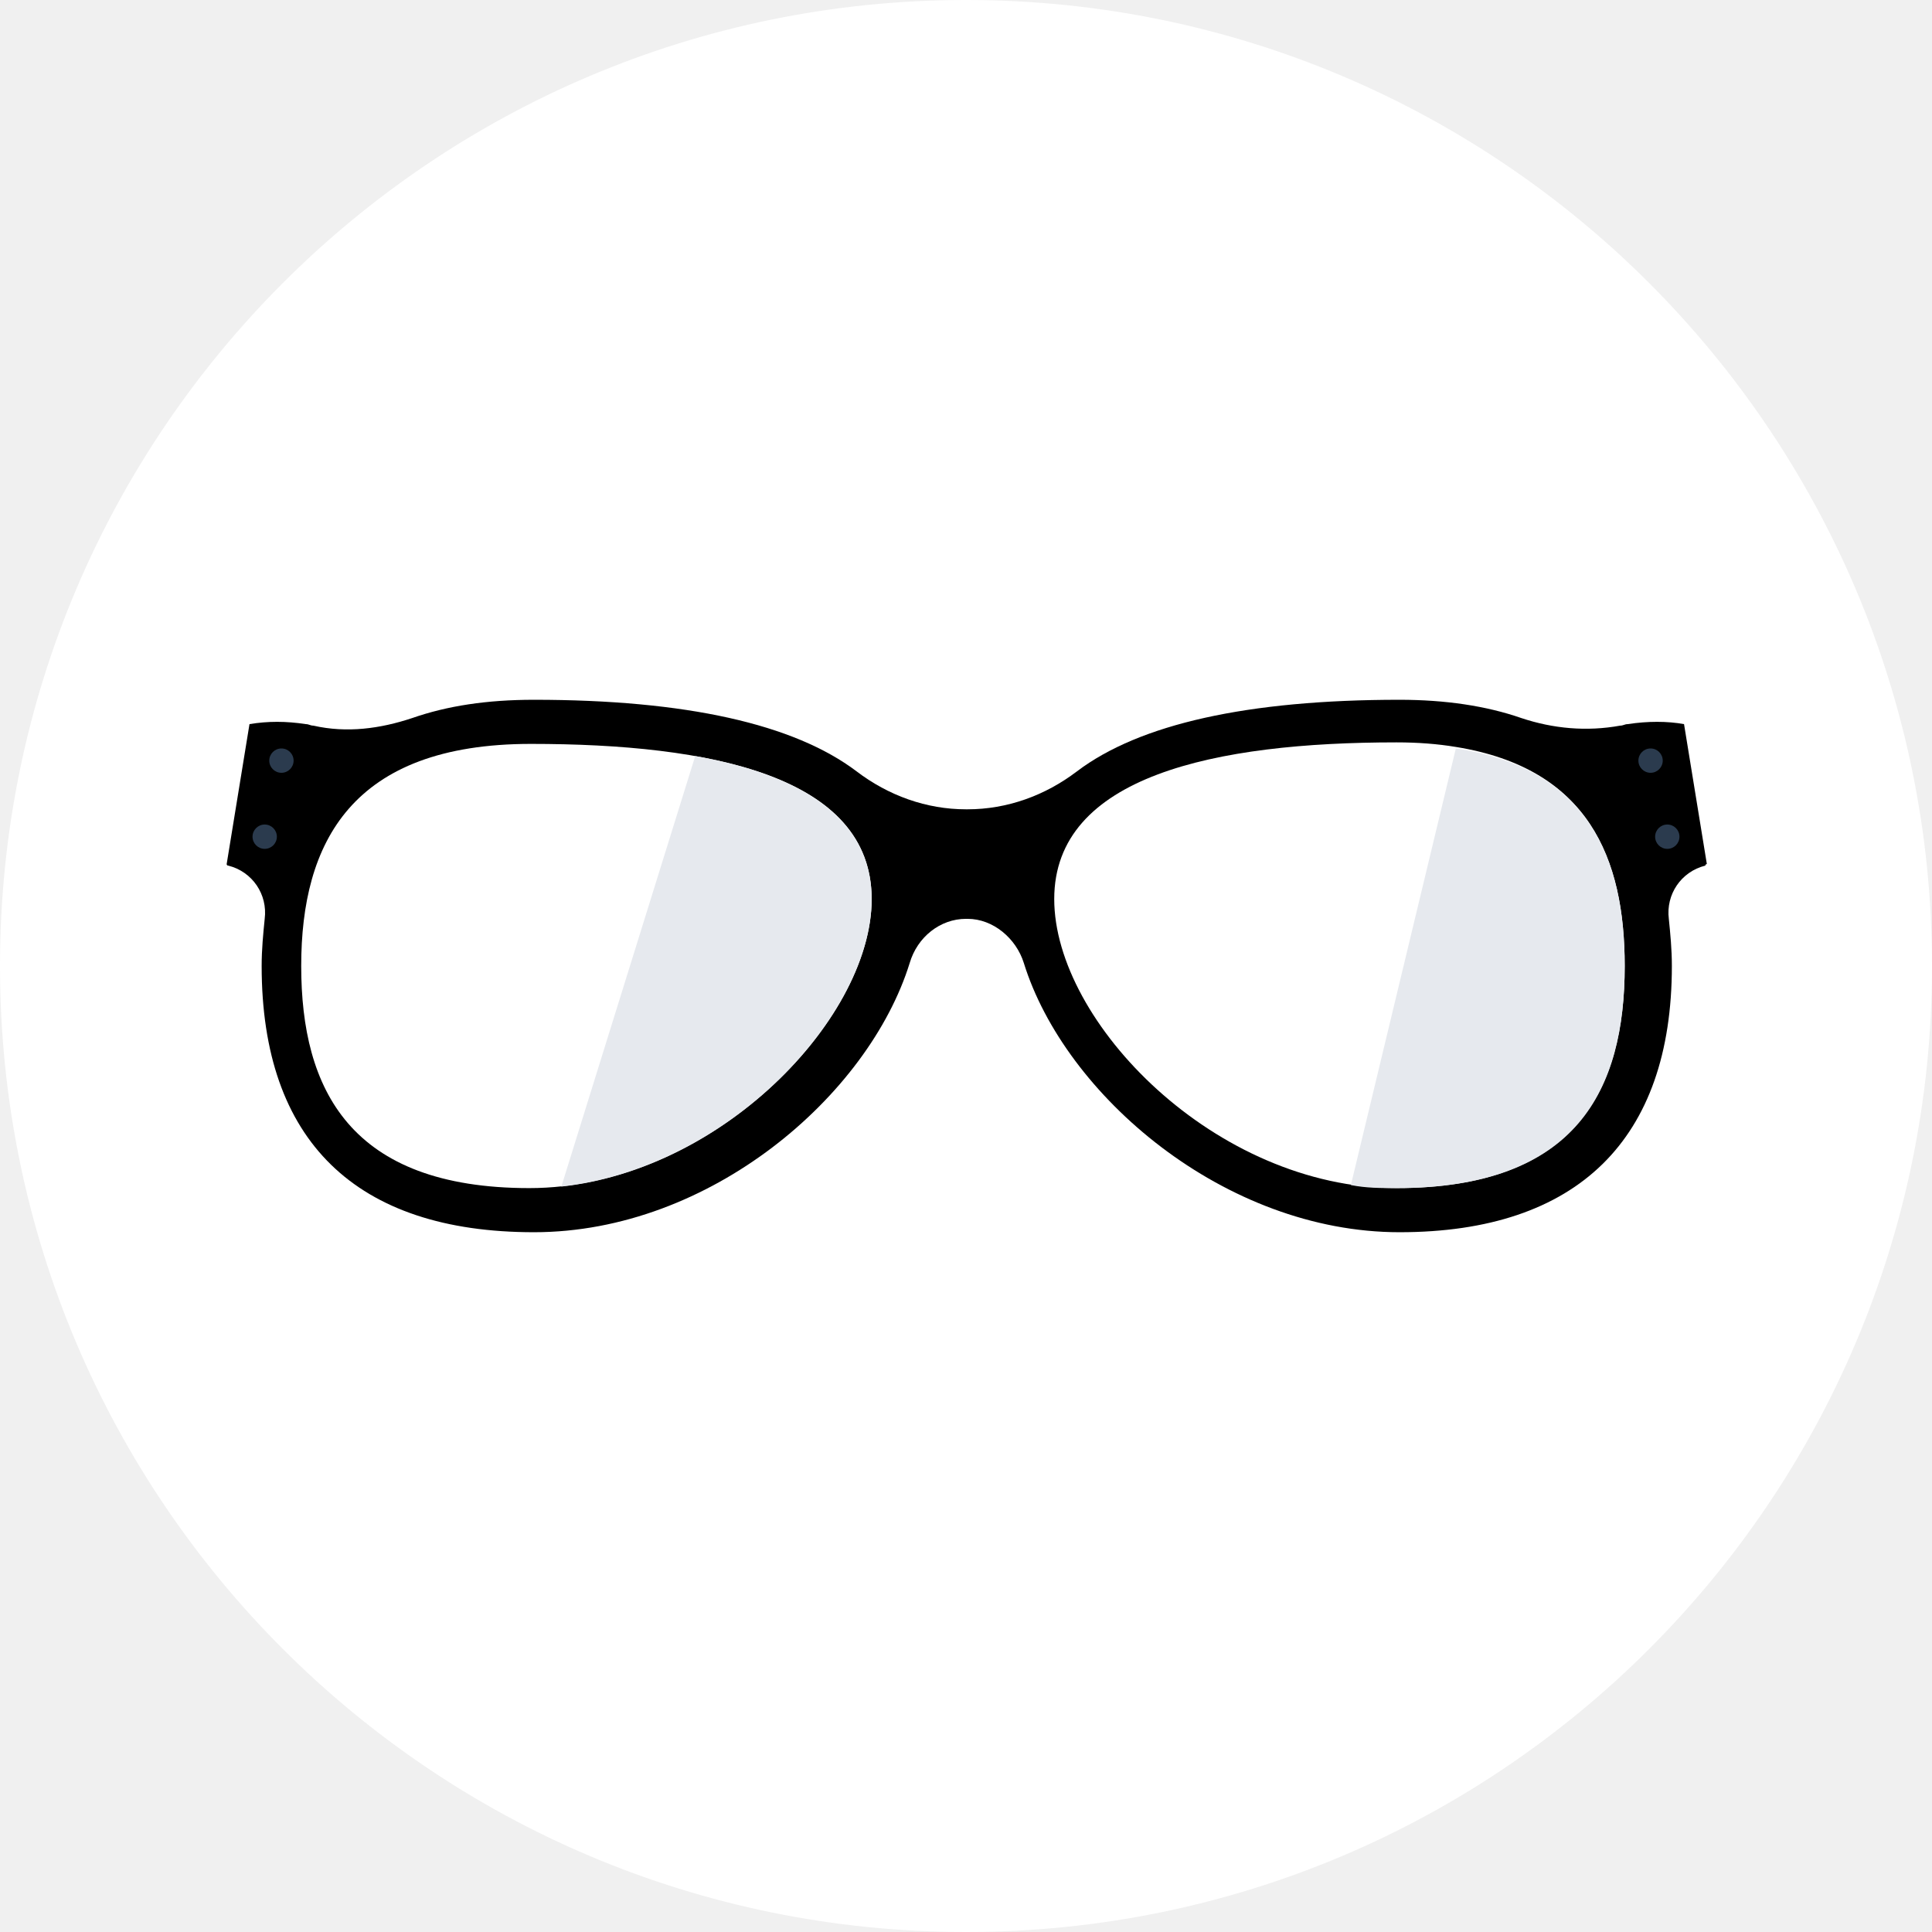
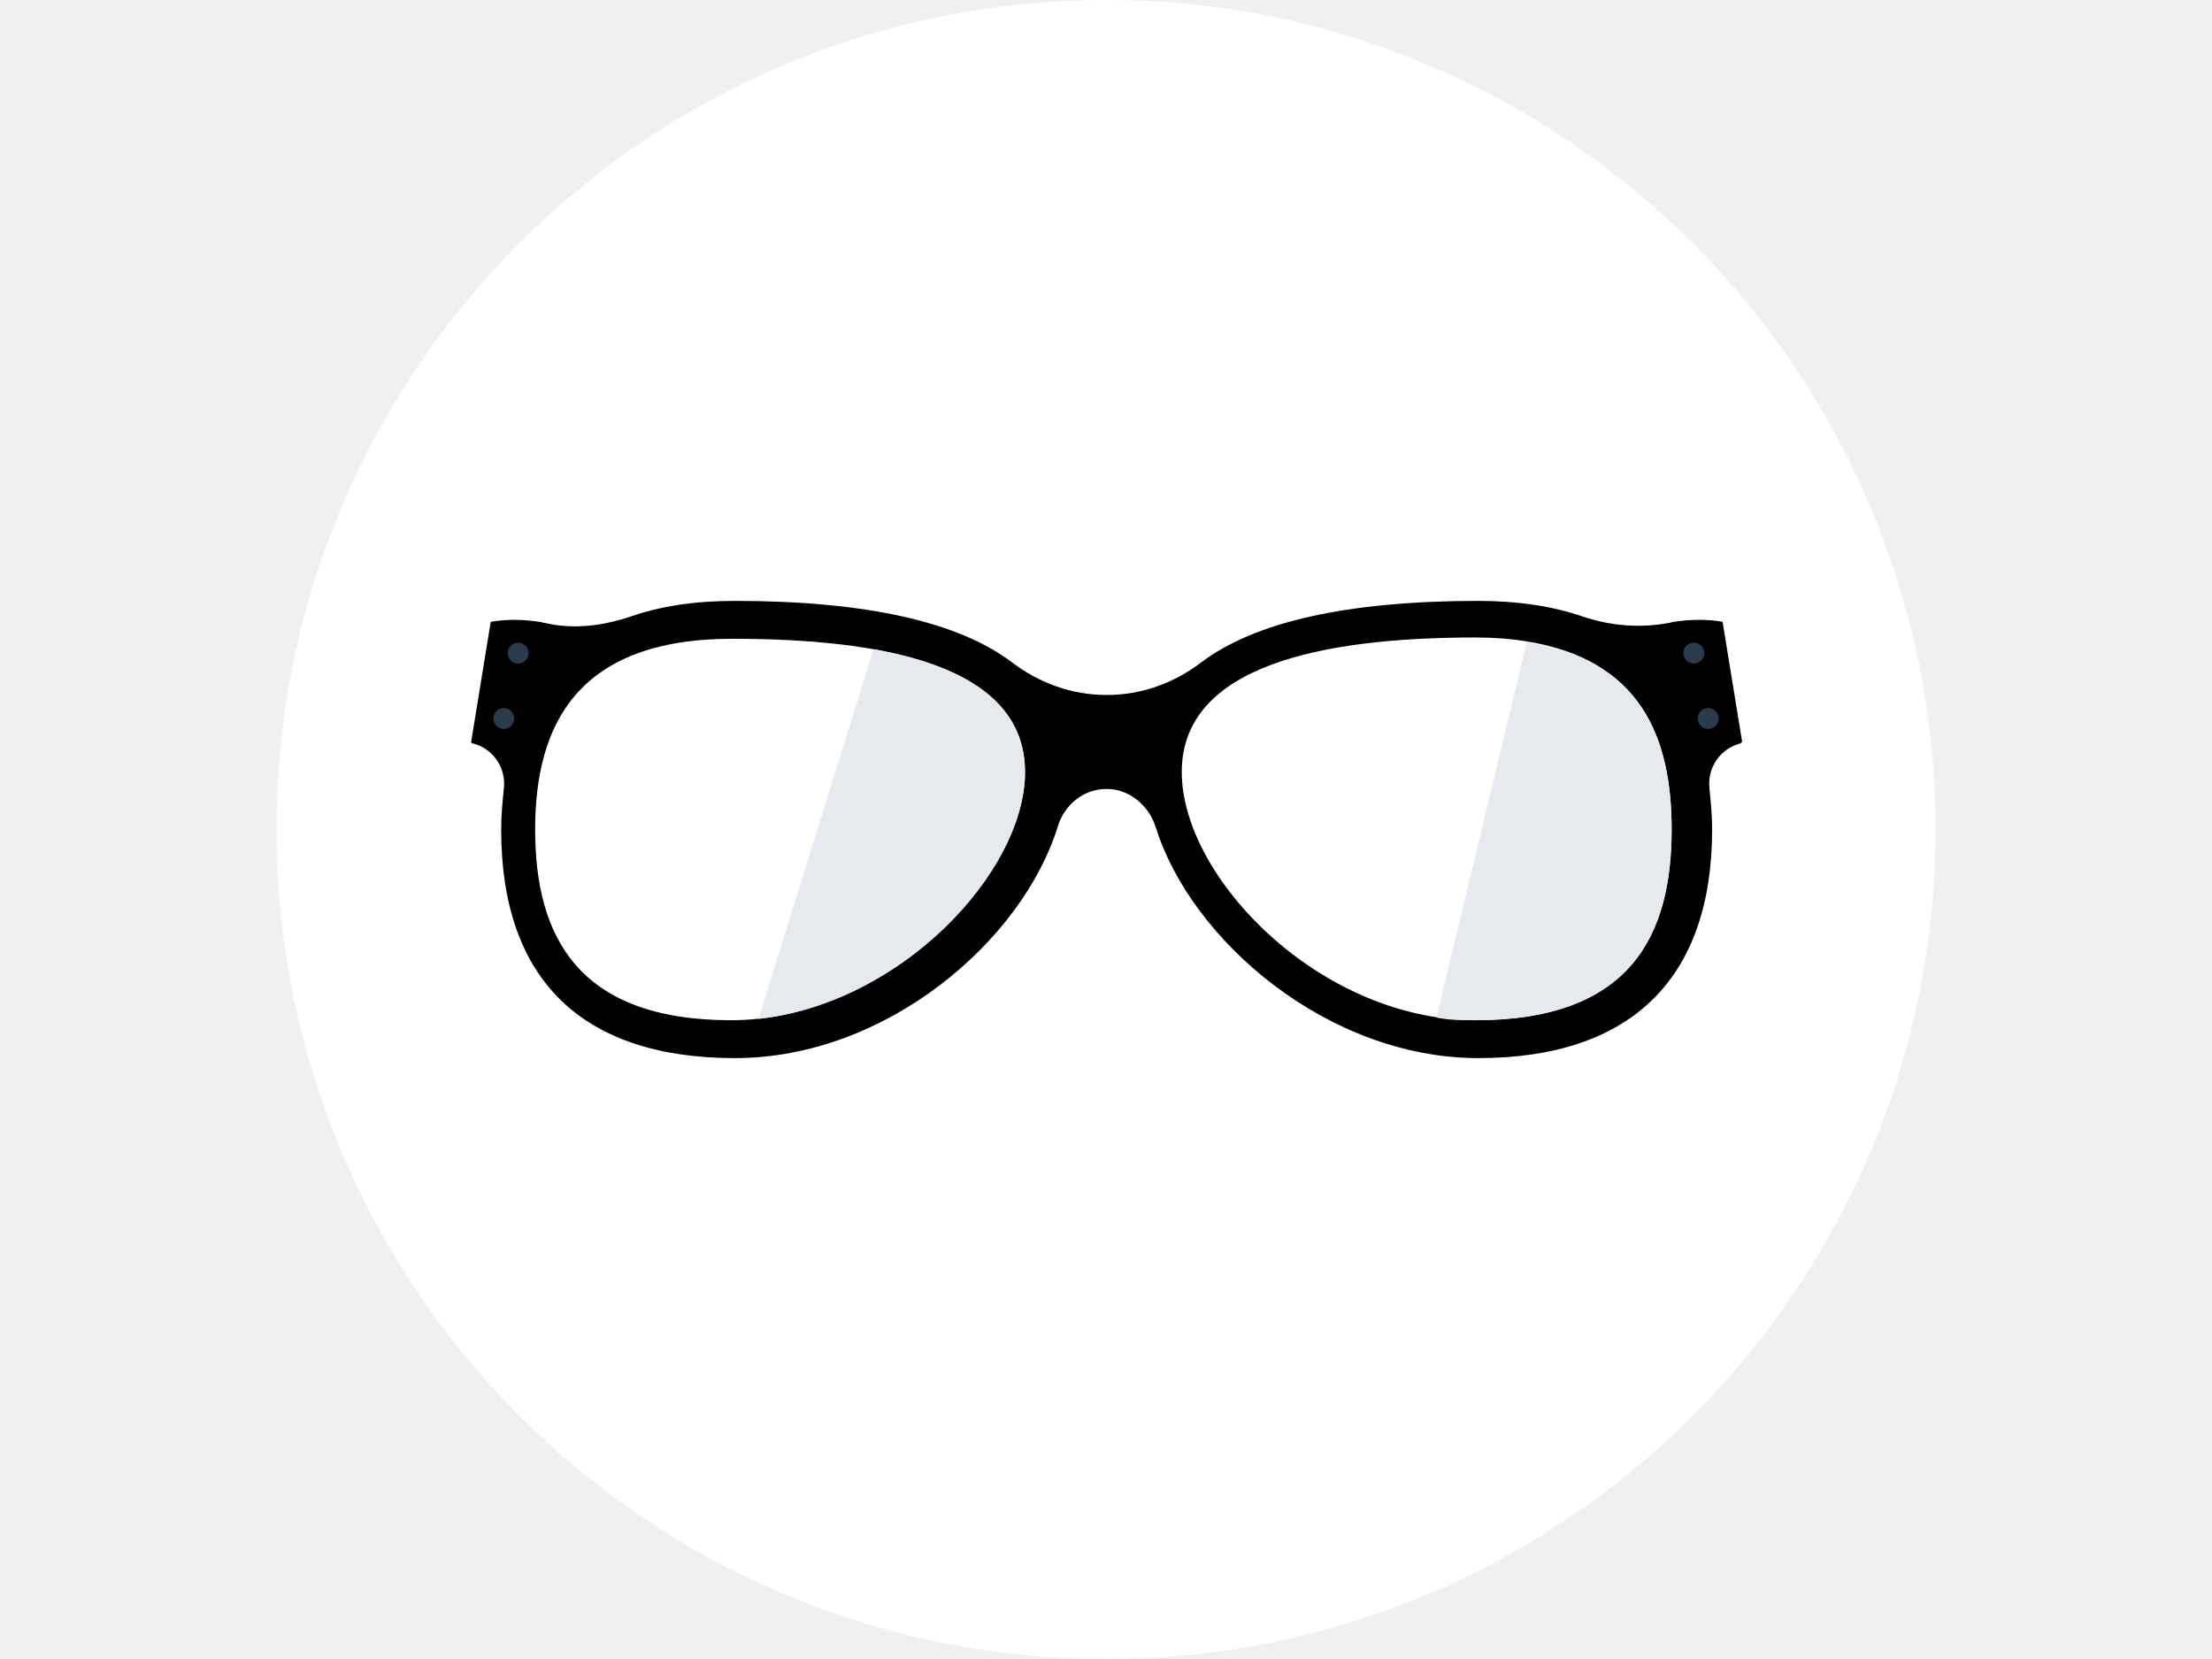
- <svg xmlns="http://www.w3.org/2000/svg" height="60px" width="60px" version="1.1" id="Layer_1" viewBox="0 0 508 508" xml:space="preserve" fill="#000000">
+ <svg xmlns="http://www.w3.org/2000/svg" height="60px" width="80px" version="1.1" id="Layer_1" viewBox="0 0 508 508" xml:space="preserve" fill="#000000">
  <g id="SVGRepo_bgCarrier" stroke-width="0" />
  <g id="SVGRepo_tracerCarrier" stroke-linecap="round" stroke-linejoin="round" />
  <g id="SVGRepo_iconCarrier">
    <circle style="fill:#ffffff;" cx="254" cy="254" r="254" />
    <path style="fill:#000000;" d="M442.8,190.4c-4.4-0.8-9.6-0.8-14.8,0c-0.8,0-1.2,0.4-2,0.4c-8.8,1.6-17.6,0.8-26-2 c-9.2-3.2-20-4.8-32-4.8c-40,0-68.4,6.4-84.8,18.8c-8.4,6.4-18.4,10-28.8,10H254c-10.4,0-20.4-3.6-28.8-10 c-16.4-12.4-44.8-18.8-84.8-18.8c-12.4,0-22.8,1.6-32,4.8c-8.4,2.8-17.2,4-26,2c-0.8,0-1.2-0.4-2-0.4c-5.2-0.8-10-0.8-14.8,0 l-6,36.8c0,0,0,0.4,0.4,0.4c6.4,1.6,10.4,7.6,9.6,14c-0.4,4-0.8,8-0.8,12.4c0,46,24.8,70,71.6,70c46.4,0,88-36,98.8-70.8 c2-6.8,8-11.6,14.8-11.6h0.4c6.8,0,12.8,5.2,14.8,11.6C280,288,322,324,368,324c46.8,0,71.6-24.4,71.6-70c0-4.4-0.4-8.4-0.8-12.4 c-0.8-6.4,3.2-12.4,9.6-14c0,0,0-0.4,0.4-0.4L442.8,190.4z" />
    <path style="fill:#FFFFFF;" d="M427.2,254c0,32.4-12.8,58.4-60,58.4c-47.6,0-90-43.6-90-76s42.4-41.2,90-41.2 c5.6,0,10.8,0.4,15.6,1.2C417.6,202,427.2,225.6,427.2,254z" />
    <path style="fill:#E6E9EE;" d="M382.8,196.8l-27.6,114.8c4,0.8,8,0.8,12,0.8c47.6,0,60-26,60-58.4 C427.2,225.6,417.6,202,382.8,196.8z" />
    <path style="fill:#FFFFFF;" d="M79.2,254c0,32.4,12.8,58.4,60,58.4s90-43.6,90-76s-42.4-40.8-89.6-40.8S79.2,221.6,79.2,254z" />
    <path style="fill:#E6E9EE;" d="M147.6,312c44-4.8,81.6-45.2,81.6-75.6c0-21.6-19.2-32.8-46.4-37.6L147.6,312z" />
    <g>
      <circle style="fill:#2B3B4E;" cx="434" cy="200" r="3.2" />
      <circle style="fill:#2B3B4E;" cx="438.4" cy="220" r="3.2" />
      <circle style="fill:#2B3B4E;" cx="74" cy="200" r="3.2" />
      <circle style="fill:#2B3B4E;" cx="69.6" cy="220" r="3.2" />
    </g>
  </g>
</svg>
